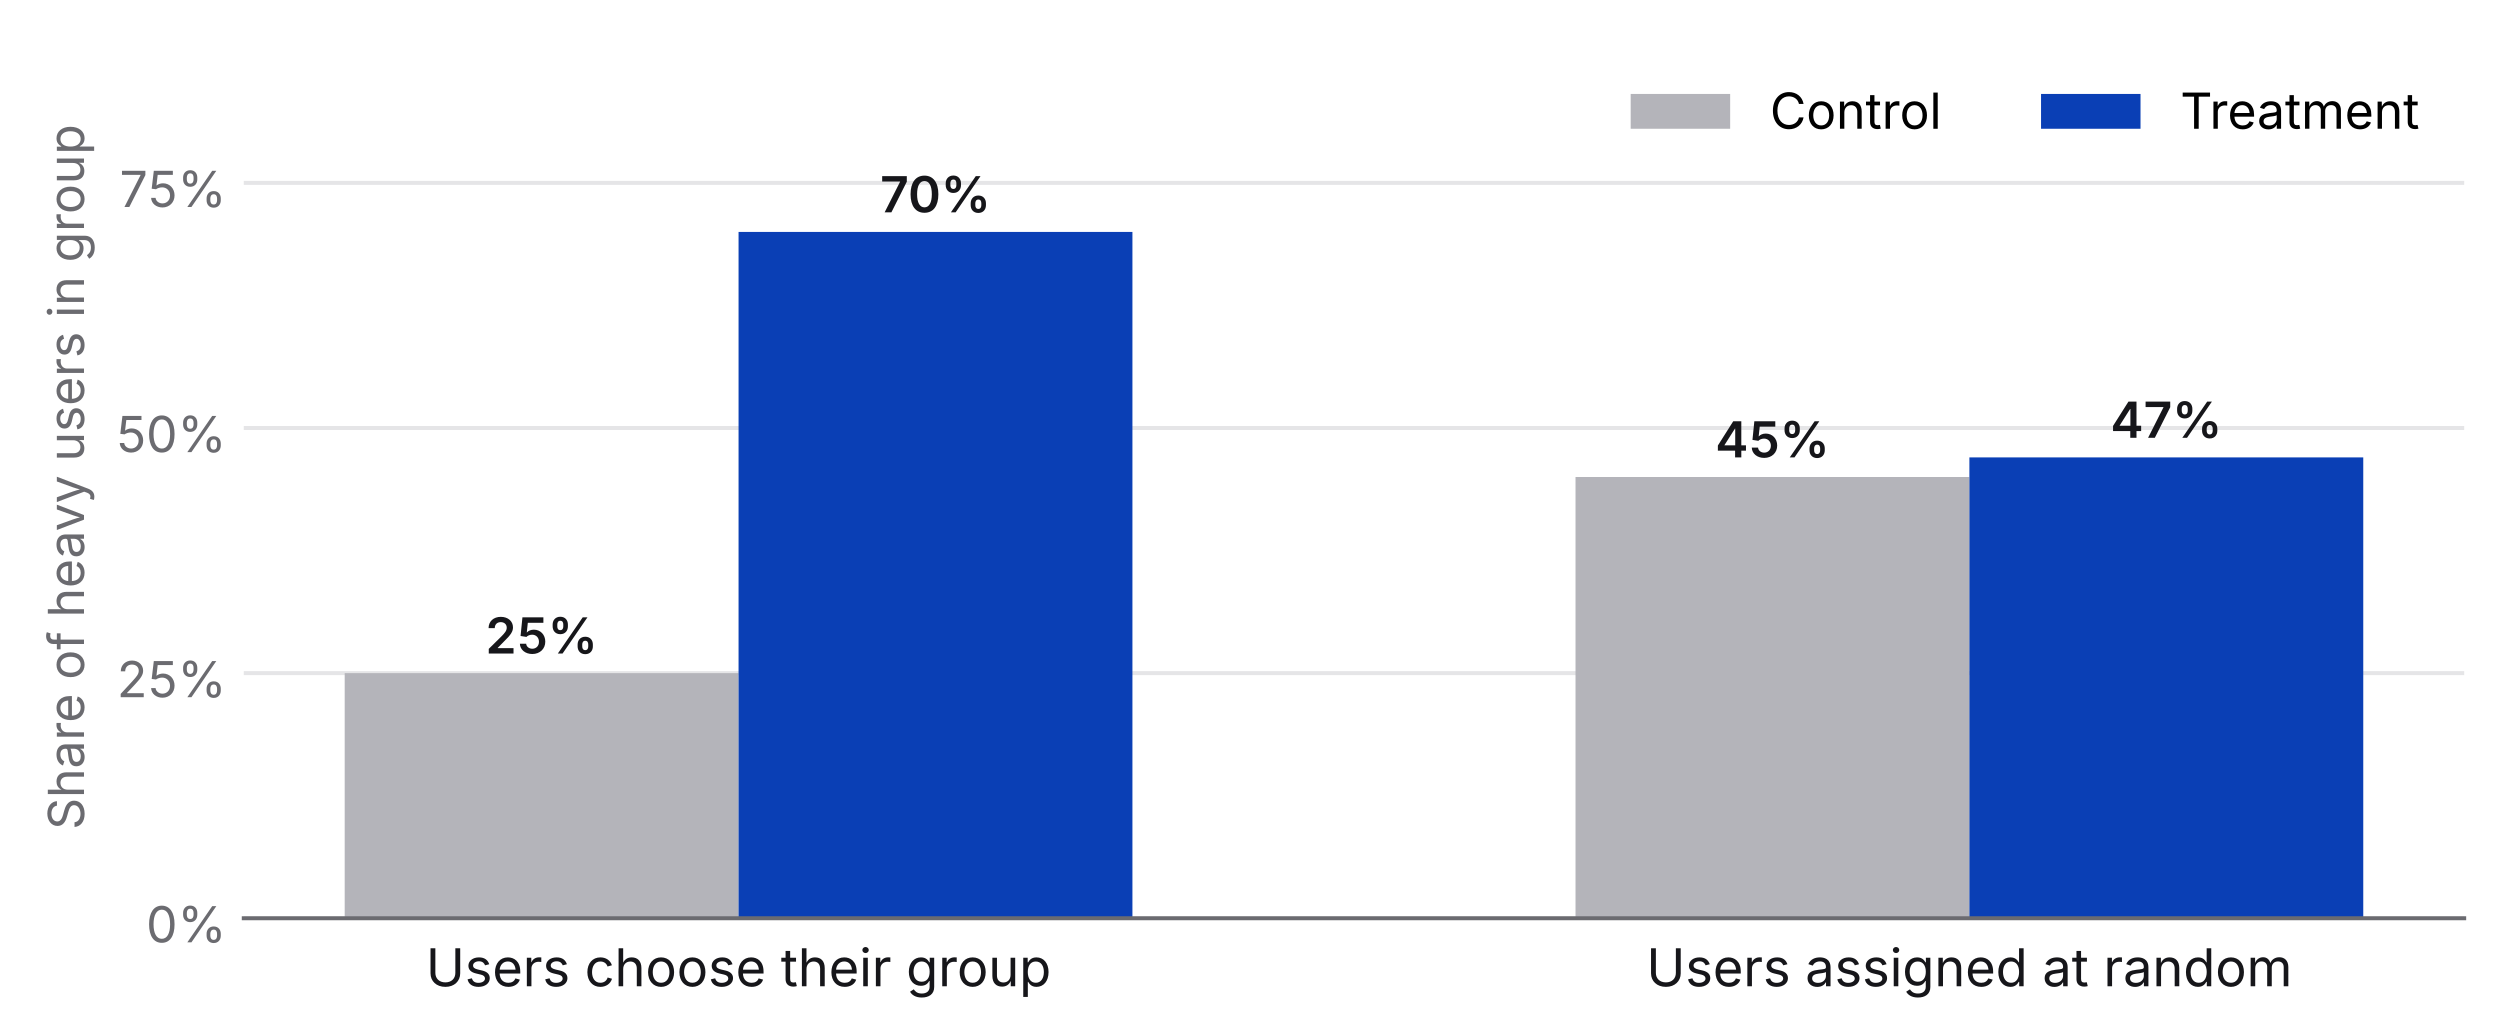
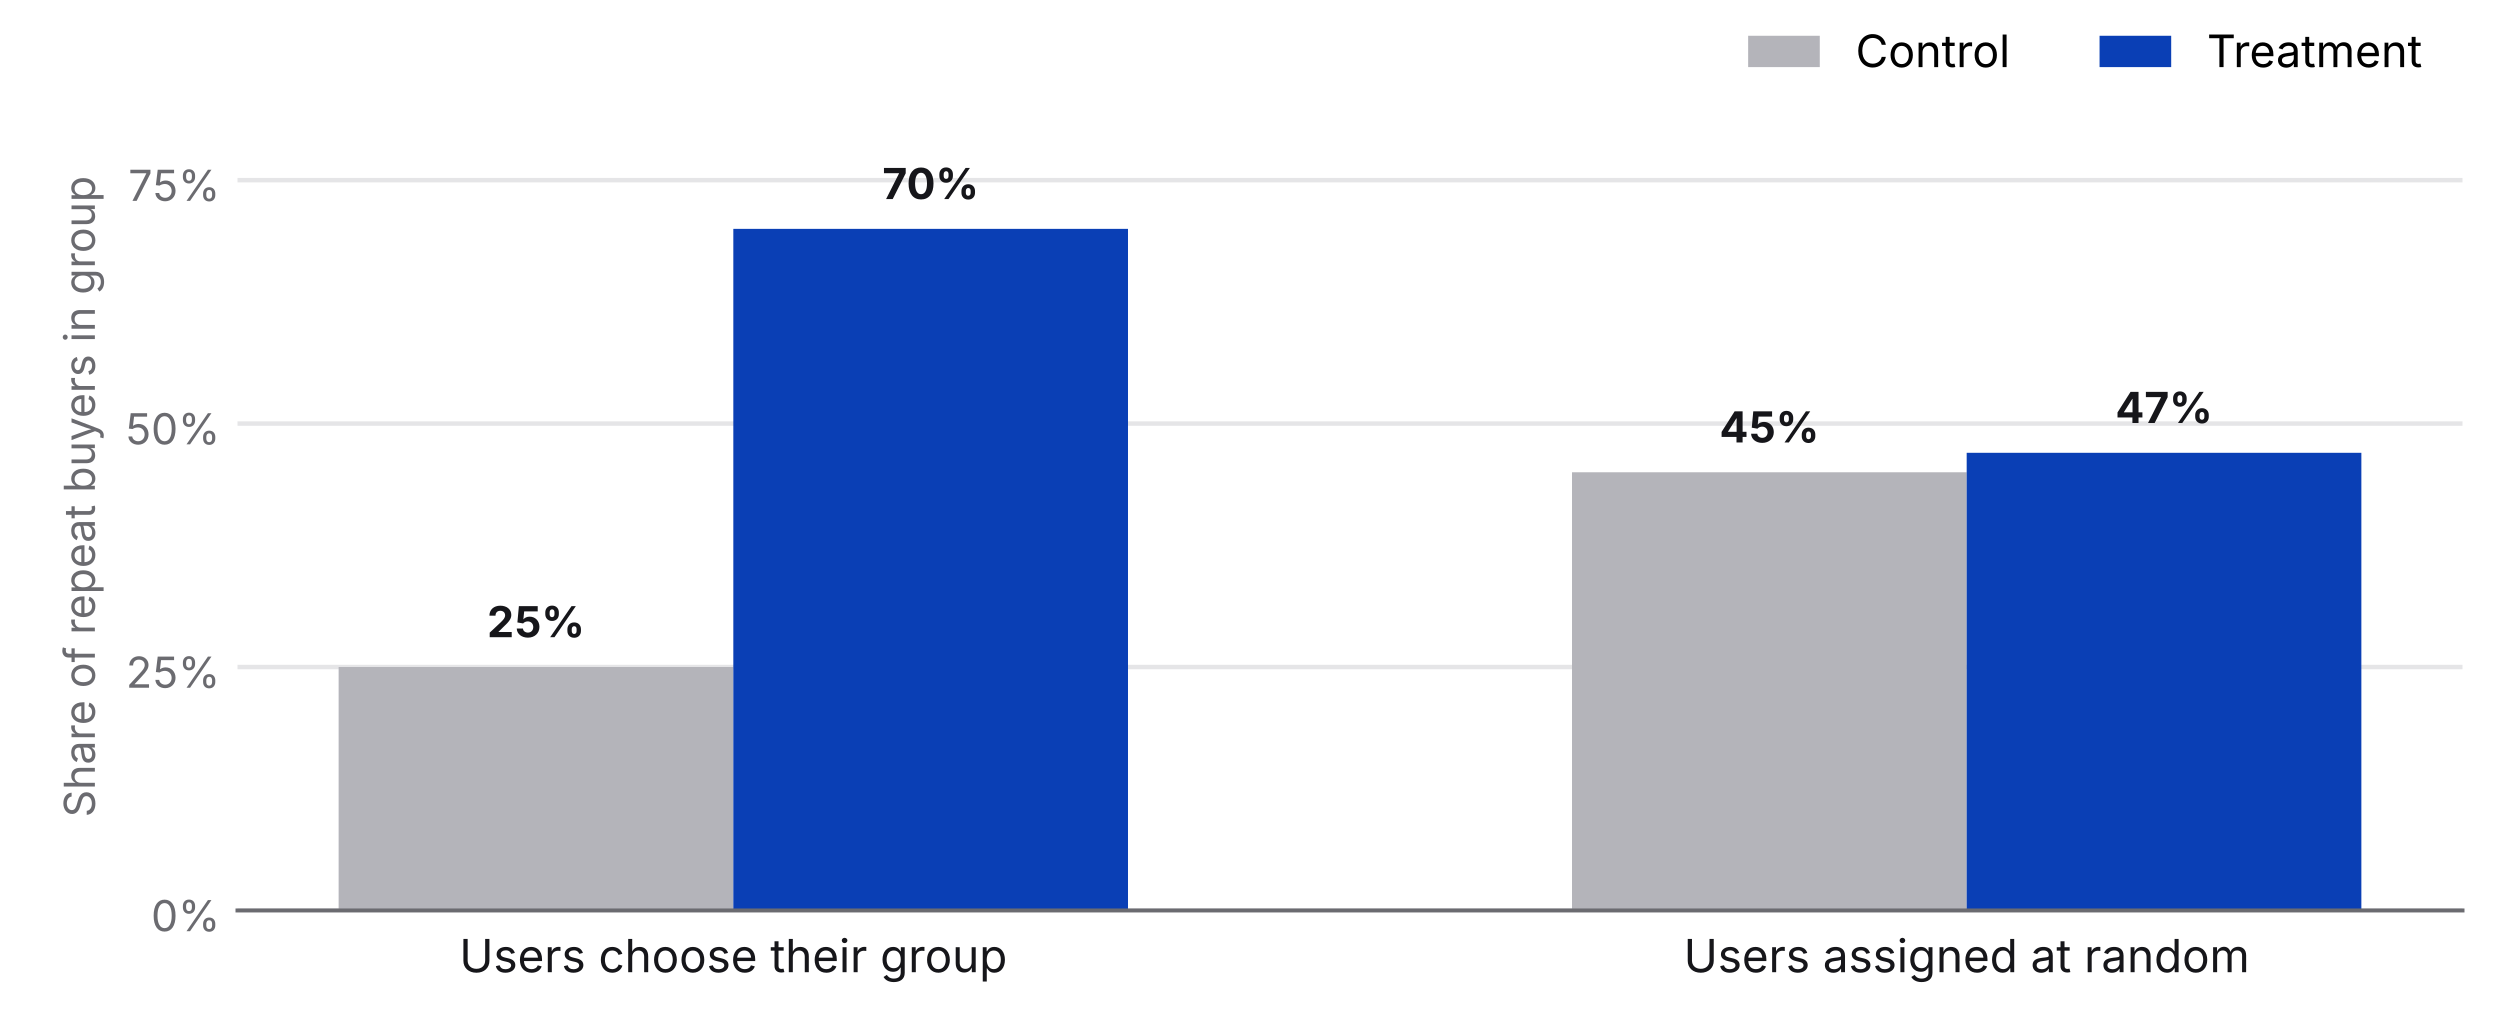
- <svg xmlns="http://www.w3.org/2000/svg" xmlns:xlink="http://www.w3.org/1999/xlink" width="502.607pt" height="208.013pt" viewBox="0 0 502.607 208.013" version="1.1">
+ <svg xmlns="http://www.w3.org/2000/svg" xmlns:xlink="http://www.w3.org/1999/xlink" width="502.6pt" height="208pt" viewBox="0 0 502.6 208" version="1.1">
  <defs>
    <style type="text/css">*{stroke-linejoin: round; stroke-linecap: butt}</style>
  </defs>
  <g id="figure_1">
    <g id="patch_1">
-       <path d="M 0 208.013  L 502.607 208.013  L 502.607 0  L 0 0  L 0 208.013  z " style="fill: none" />
+       <path d="M 0 208  L 502.6 208  L 502.6 0  L 0 0  L 0 208  z " style="fill: none" />
    </g>
    <g id="axes_1">
      <g id="patch_2">
-         <path d="M 49.007 184.608  L 495.407 184.608  L 495.407 7.2  L 49.007 7.2  L 49.007 184.608  z " style="fill: none" />
+         <path d="M 47.747 183.04  L 495.061 183.04  L 495.061 16.64  L 47.747 16.64  L 47.747 183.04  z " style="fill: none" />
      </g>
      <g id="matplotlib.axis_1">
        <g id="xtick_1">
          <g id="line2d_1" />
          <g id="text_1">
-             <g style="fill: #16161a" transform="translate(85.6292 198.2799) scale(0.105 -0.105)">
+             <g style="fill: #16161a" transform="translate(92.35428 195.4525) scale(0.092 -0.092)">
              <defs>
                <path id="Inter-Regular-1a9" d="M 2384 -75  C 3481 -75 4200 625 4200 1584  L 4200 4656  L 3606 4656  L 3606 1631  C 3606 963 3144 475 2384 475  C 1622 475 1156 963 1156 1631  L 1156 4656  L 563 4656  L 563 1584  C 563 625 1281 -75 2384 -75  z " transform="scale(0.015625)" />
                <path id="Inter-Regular-369" d="M 1681 -75  C 2500 -75 3059 372 3059 984  C 3059 1463 2763 1778 2128 1928  L 1600 2053  C 1191 2150 1013 2294 1013 2553  C 1013 2844 1325 3059 1741 3059  C 2191 3059 2388 2816 2484 2566  L 2994 2697  C 2834 3188 2456 3538 1738 3538  C 994 3538 444 3119 444 2519  C 444 2028 747 1716 1381 1566  L 1963 1428  C 2306 1347 2475 1188 2475 947  C 2475 659 2163 419 1675 419  C 1256 419 972 591 872 975  L 338 847  C 463 244 963 -75 1681 -75  z " transform="scale(0.015625)" />
                <path id="Inter-Regular-267" d="M 1963 -75  C 2678 -75 3200 284 3363 813  L 2819 963  C 2688 606 2378 425 1966 425  C 1347 425 922 825 894 1556  L 3419 1556  L 3419 1791  C 3419 3081 2638 3538 1897 3538  C 944 3538 325 2791 325 1719  C 325 644 950 -75 1963 -75  z M 897 2031  C 931 2566 1297 3038 1897 3038  C 2472 3038 2794 2625 2847 2031  L 897 2031  z " transform="scale(0.015625)" />
                <path id="Inter-Regular-356" d="M 494 0  L 1056 0  L 1056 2188  C 1056 2659 1425 3000 1928 3000  C 2078 3000 2231 2975 2266 2969  L 2266 3534  C 2200 3538 2063 3544 1981 3544  C 1566 3544 1203 3309 1075 2956  L 1038 2956  L 1038 3494  L 494 3494  L 494 0  z " transform="scale(0.015625)" />
                <path id="Inter-Regular-6eb" transform="scale(0.015625)" />
                <path id="Inter-Regular-24b" d="M 1916 -75  C 2600 -75 3156 297 3344 919  L 2806 1072  C 2703 694 2384 428 1916 428  C 1219 428 897 1038 897 1725  C 897 2422 1219 3034 1916 3034  C 2375 3034 2688 2778 2791 2419  L 3331 2572  C 3141 3181 2591 3538 1916 3538  C 966 3538 325 2819 325 1725  C 325 647 966 -75 1916 -75  z " transform="scale(0.015625)" />
                <path id="Inter-Regular-29f" d="M 1056 2094  C 1056 2691 1434 3031 1938 3031  C 2425 3031 2725 2709 2725 2172  L 2725 0  L 3291 0  L 3291 2219  C 3291 3103 2813 3538 2106 3538  C 1650 3538 1284 3353 1056 2888  L 1056 4656  L 494 4656  L 494 0  L 1056 0  L 1056 2094  z " transform="scale(0.015625)" />
                <path id="Inter-Regular-318" d="M 1916 -75  C 2869 -75 3513 647 3513 1725  C 3513 2819 2869 3538 1916 3538  C 966 3538 325 2819 325 1725  C 325 647 966 -75 1916 -75  z M 1916 428  C 1219 428 897 1038 897 1725  C 897 2422 1219 3034 1916 3034  C 2622 3034 2944 2419 2944 1725  C 2944 1038 2622 428 1916 428  z " transform="scale(0.015625)" />
                <path id="Inter-Regular-37b" d="M 1869 3494  L 1150 3494  L 1150 4325  L 588 4325  L 588 3494  L 63 3494  L 63 3013  L 588 3013  L 588 863  C 588 291 944 -44 1547 -44  C 1691 -44 1850 -22 1966 19  L 1850 494  C 1756 475 1634 456 1563 456  C 1266 456 1150 594 1150 906  L 1150 3013  L 1869 3013  L 1869 3494  z " transform="scale(0.015625)" />
                <path id="Inter-Regular-2b2" d="M 494 0  L 1056 0  L 1056 3494  L 494 3494  L 494 0  z M 778 4066  C 994 4066 1172 4231 1172 4438  C 1172 4644 994 4809 778 4809  C 566 4809 388 4644 388 4438  C 388 4231 566 4066 778 4066  z " transform="scale(0.015625)" />
                <path id="Inter-Regular-293" d="M 1909 -1381  C 2759 -1381 3431 -994 3431 -91  L 3431 3494  L 2884 3494  L 2884 2934  L 2831 2934  C 2713 3122 2488 3538 1813 3538  C 941 3538 325 2844 325 1763  C 325 666 963 56 1800 56  C 2475 56 2697 441 2816 641  L 2869 641  L 2869 -59  C 2869 -634 2466 -891 1909 -891  C 1294 -891 1075 -578 928 -375  L 472 -669  C 688 -1053 1134 -1381 1909 -1381  z M 1894 556  C 1238 556 897 1056 897 1775  C 897 2472 1228 3034 1894 3034  C 2538 3034 2875 2516 2875 1775  C 2875 1013 2528 556 1894 556  z " transform="scale(0.015625)" />
                <path id="Inter-Regular-395" d="M 1678 -44  C 2138 -44 2519 144 2747 653  L 2747 0  L 3291 0  L 3291 3494  L 2725 3494  L 2725 1400  C 2725 803 2347 463 1847 463  C 1359 463 1056 784 1056 1322  L 1056 3494  L 494 3494  L 494 1275  C 494 391 972 -44 1678 -44  z " transform="scale(0.015625)" />
                <path id="Inter-Regular-34d" d="M 494 -1306  L 1056 -1306  L 1056 541  L 1100 541  C 1216 347 1450 -75 2116 -75  C 2988 -75 3594 625 3594 1738  C 3594 2844 2984 3538 2113 3538  C 1431 3538 1216 3119 1100 2934  L 1038 2934  L 1038 3494  L 494 3494  L 494 -1306  z M 2031 428  C 1397 428 1050 966 1050 1744  C 1050 2516 1388 3034 2031 3034  C 2694 3034 3022 2469 3022 1744  C 3022 1009 2684 428 2031 428  z " transform="scale(0.015625)" />
              </defs>
              <use xlink:href="#Inter-Regular-1a9" />
              <use xlink:href="#Inter-Regular-369" transform="translate(74.42188 0)" />
              <use xlink:href="#Inter-Regular-267" transform="translate(127.2031 0)" />
              <use xlink:href="#Inter-Regular-356" transform="translate(185.5 0)" />
              <use xlink:href="#Inter-Regular-369" transform="translate(223.1406 0)" />
              <use xlink:href="#Inter-Regular-6eb" transform="translate(275.9219 0)" />
              <use xlink:href="#Inter-Regular-24b" transform="translate(304.0469 0)" />
              <use xlink:href="#Inter-Regular-29f" transform="translate(361.1719 0)" />
              <use xlink:href="#Inter-Regular-318" transform="translate(420.2969 0)" />
              <use xlink:href="#Inter-Regular-318" transform="translate(480.2656 0)" />
              <use xlink:href="#Inter-Regular-369" transform="translate(540.2344 0)" />
              <use xlink:href="#Inter-Regular-267" transform="translate(593.0156 0)" />
              <use xlink:href="#Inter-Regular-6eb" transform="translate(651.3125 0)" />
              <use xlink:href="#Inter-Regular-37b" transform="translate(679.4375 0)" />
              <use xlink:href="#Inter-Regular-29f" transform="translate(712.1562 0)" />
              <use xlink:href="#Inter-Regular-267" transform="translate(771.2812 0)" />
              <use xlink:href="#Inter-Regular-2b2" transform="translate(829.5781 0)" />
              <use xlink:href="#Inter-Regular-356" transform="translate(853.7969 0)" />
              <use xlink:href="#Inter-Regular-6eb" transform="translate(891.4375 0)" />
              <use xlink:href="#Inter-Regular-293" transform="translate(919.5625 0)" />
              <use xlink:href="#Inter-Regular-356" transform="translate(980.8906 0)" />
              <use xlink:href="#Inter-Regular-318" transform="translate(1016.875 0)" />
              <use xlink:href="#Inter-Regular-395" transform="translate(1076.844 0)" />
              <use xlink:href="#Inter-Regular-34d" transform="translate(1135.969 0)" />
            </g>
          </g>
        </g>
        <g id="xtick_2">
          <g id="line2d_2" />
          <g id="text_2">
-             <g style="fill: #16161a" transform="translate(331.0047 198.2799) scale(0.105 -0.105)">
+             <g style="fill: #16161a" transform="translate(338.4933 195.4525) scale(0.092 -0.092)">
              <defs>
                <path id="Inter-Regular-1fc" d="M 1472 -81  C 2063 -81 2391 228 2509 475  L 2547 475  L 2547 0  L 3100 0  L 3100 2303  C 3100 3394 2259 3538 1791 3538  C 1250 3538 650 3344 381 2709  L 922 2531  C 1031 2775 1303 3044 1806 3044  C 2291 3044 2538 2794 2538 2359  L 2538 2341  C 2538 2081 2263 2100 1641 2022  C 994 1941 281 1794 281 994  C 281 306 809 -81 1472 -81  z M 1569 416  C 1150 416 847 603 847 966  C 847 1363 1206 1494 1616 1547  C 1831 1575 2444 1638 2538 1747  L 2538 1263  C 2538 834 2191 416 1569 416  z " transform="scale(0.015625)" />
                <path id="Inter-Regular-307" d="M 1056 2094  C 1056 2691 1434 3031 1938 3031  C 2425 3031 2725 2709 2725 2172  L 2725 0  L 3288 0  L 3288 2219  C 3288 3103 2813 3538 2106 3538  C 1638 3538 1263 3341 1038 2847  L 1034 3494  L 494 3494  L 494 0  L 1056 0  L 1056 2094  z " transform="scale(0.015625)" />
                <path id="Inter-Regular-256" d="M 1803 -75  C 2469 -75 2703 347 2819 541  L 2881 541  L 2881 0  L 3425 0  L 3425 4656  L 2863 4656  L 2863 2934  L 2819 2934  C 2703 3119 2488 3538 1806 3538  C 934 3538 325 2844 325 1738  C 325 625 931 -75 1803 -75  z M 1888 428  C 1234 428 897 1009 897 1744  C 897 2469 1225 3034 1888 3034  C 2531 3034 2869 2516 2869 1744  C 2869 966 2522 428 1888 428  z " transform="scale(0.015625)" />
                <path id="Inter-Regular-300" d="M 494 0  L 1056 0  L 1056 2200  C 1056 2756 1428 3044 1838 3044  C 2231 3044 2522 2784 2522 2397  L 2522 0  L 3084 0  L 3084 2281  C 3084 2722 3372 3044 3844 3044  C 4219 3044 4547 2844 4547 2341  L 4547 0  L 5113 0  L 5113 2356  C 5113 3166 4619 3556 4013 3556  C 3506 3556 3078 3284 2913 2844  C 2788 3275 2481 3556 2022 3556  C 1609 3556 1216 3325 1044 2853  L 1041 3494  L 494 3494  L 494 0  z " transform="scale(0.015625)" />
              </defs>
              <use xlink:href="#Inter-Regular-1a9" />
              <use xlink:href="#Inter-Regular-369" transform="translate(74.42188 0)" />
              <use xlink:href="#Inter-Regular-267" transform="translate(127.2031 0)" />
              <use xlink:href="#Inter-Regular-356" transform="translate(185.5 0)" />
              <use xlink:href="#Inter-Regular-369" transform="translate(223.1406 0)" />
              <use xlink:href="#Inter-Regular-6eb" transform="translate(275.9219 0)" />
              <use xlink:href="#Inter-Regular-1fc" transform="translate(304.0469 0)" />
              <use xlink:href="#Inter-Regular-369" transform="translate(360.2031 0)" />
              <use xlink:href="#Inter-Regular-369" transform="translate(412.9844 0)" />
              <use xlink:href="#Inter-Regular-2b2" transform="translate(465.7656 0)" />
              <use xlink:href="#Inter-Regular-293" transform="translate(489.9844 0)" />
              <use xlink:href="#Inter-Regular-307" transform="translate(551.3125 0)" />
              <use xlink:href="#Inter-Regular-267" transform="translate(610.3906 0)" />
              <use xlink:href="#Inter-Regular-256" transform="translate(668.6875 0)" />
              <use xlink:href="#Inter-Regular-6eb" transform="translate(729.9219 0)" />
              <use xlink:href="#Inter-Regular-1fc" transform="translate(758.0469 0)" />
              <use xlink:href="#Inter-Regular-37b" transform="translate(814.2031 0)" />
              <use xlink:href="#Inter-Regular-6eb" transform="translate(846.9219 0)" />
              <use xlink:href="#Inter-Regular-356" transform="translate(875.0469 0)" />
              <use xlink:href="#Inter-Regular-1fc" transform="translate(912.6875 0)" />
              <use xlink:href="#Inter-Regular-307" transform="translate(968.8438 0)" />
              <use xlink:href="#Inter-Regular-256" transform="translate(1027.922 0)" />
              <use xlink:href="#Inter-Regular-318" transform="translate(1089.156 0)" />
              <use xlink:href="#Inter-Regular-300" transform="translate(1149.125 0)" />
            </g>
          </g>
        </g>
      </g>
      <g id="matplotlib.axis_2">
        <g id="ytick_1">
          <g id="line2d_3">
-             <path d="M 49.007 184.608  L 495.407 184.608  " clip-path="url(#p4445a30330)" style="fill: none; stroke: #e5e5e7; stroke-width: 0.8; stroke-linecap: square" />
+             <path d="M 47.747 183.04  L 495.061 183.04  " clip-path="url(#p4c37314c93)" style="fill: none; stroke: #e5e5e7; stroke-width: 0.9; stroke-linecap: square" />
          </g>
          <g id="line2d_4" />
          <g id="text_3">
-             <g style="fill: #6b6b70" transform="translate(29.3793 189.4518) scale(0.1 -0.1)">
+             <g style="fill: #6b6b70" transform="translate(30.37681 187.2056) scale(0.086 -0.086)">
              <defs>
                <path id="Inter-Regular-53f" d="M 2019 -63  C 3059 -63 3656 809 3656 2325  C 3656 3834 3050 4719 2019 4719  C 988 4719 381 3834 381 2325  C 381 806 981 -63 2019 -63  z M 2019 456  C 1338 456 953 1144 953 2325  C 953 3509 1338 4203 2019 4203  C 2700 4203 3084 3513 3084 2325  C 3084 1144 2700 456 2019 456  z " transform="scale(0.015625)" />
                <path id="Inter-Regular-6ca" d="M 4656 -91  C 5247 -91 5566 344 5566 856  L 5566 1100  C 5566 1609 5256 2044 4656 2044  C 4069 2044 3741 1613 3741 1100  L 3741 856  C 3741 344 4059 -91 4656 -91  z M 1634 2597  C 2225 2597 2544 3031 2544 3544  L 2544 3788  C 2544 4297 2234 4731 1634 4731  C 1047 4731 719 4300 719 3788  L 719 3544  C 719 3031 1038 2597 1634 2597  z M 1263 0  L 1791 0  L 4991 4656  L 4463 4656  L 1263 0  z M 4656 319  C 4334 319 4219 578 4219 856  L 4219 1100  C 4219 1375 4344 1638 4656 1638  C 4981 1638 5088 1375 5088 1100  L 5088 856  C 5088 578 4972 319 4656 319  z M 1634 3006  C 1313 3006 1197 3266 1197 3544  L 1197 3788  C 1197 4063 1322 4325 1634 4325  C 1959 4325 2066 4063 2066 3788  L 2066 3544  C 2066 3266 1950 3006 1634 3006  z " transform="scale(0.015625)" />
              </defs>
              <use xlink:href="#Inter-Regular-53f" />
              <use xlink:href="#Inter-Regular-6ca" transform="translate(63.09375 0)" />
            </g>
          </g>
        </g>
        <g id="ytick_2">
          <g id="line2d_5">
-             <path d="M 49.007 135.328  L 495.407 135.328  " clip-path="url(#p4445a30330)" style="fill: none; stroke: #e5e5e7; stroke-width: 0.8; stroke-linecap: square" />
+             <path d="M 47.747 134.099  L 495.061 134.099  " clip-path="url(#p4c37314c93)" style="fill: none; stroke: #e5e5e7; stroke-width: 0.9; stroke-linecap: square" />
          </g>
          <g id="line2d_6" />
          <g id="text_4">
-             <g style="fill: #6b6b70" transform="translate(23.51055 140.1718) scale(0.1 -0.1)">
+             <g style="fill: #6b6b70" transform="translate(25.32969 138.2644) scale(0.086 -0.086)">
              <defs>
                <path id="Inter-Regular-541" d="M 481 0  L 3447 0  L 3447 522  L 1300 522  L 1300 559  L 2319 1644  C 3141 2519 3369 2916 3369 3419  C 3369 4147 2778 4719 1947 4719  C 1119 4719 494 4159 494 3334  L 1063 3334  C 1063 3859 1400 4203 1931 4203  C 2428 4203 2806 3900 2806 3413  C 2806 2984 2544 2666 2028 2106  L 481 428  L 481 0  z " transform="scale(0.015625)" />
                <path id="Inter-Regular-545" d="M 1956 -63  C 2853 -63 3509 594 3509 1488  C 3509 2388 2881 3047 2028 3047  C 1706 3047 1397 2934 1206 2775  L 1181 2775  L 1341 4134  L 3291 4134  L 3291 4656  L 841 4656  L 566 2350  L 1122 2281  C 1306 2422 1631 2525 1919 2525  C 2503 2525 2928 2078 2928 1478  C 2928 888 2519 459 1956 459  C 1488 459 1106 759 1069 1175  L 494 1175  C 525 463 1138 -63 1956 -63  z " transform="scale(0.015625)" />
              </defs>
              <use xlink:href="#Inter-Regular-541" />
              <use xlink:href="#Inter-Regular-545" transform="translate(60.98438 0)" />
              <use xlink:href="#Inter-Regular-6ca" transform="translate(121.7812 0)" />
            </g>
          </g>
        </g>
        <g id="ytick_3">
          <g id="line2d_7">
-             <path d="M 49.007 86.048  L 495.407 86.048  " clip-path="url(#p4445a30330)" style="fill: none; stroke: #e5e5e7; stroke-width: 0.8; stroke-linecap: square" />
+             <path d="M 47.747 85.158  L 495.061 85.158  " clip-path="url(#p4c37314c93)" style="fill: none; stroke: #e5e5e7; stroke-width: 0.9; stroke-linecap: square" />
          </g>
          <g id="line2d_8" />
          <g id="text_5">
-             <g style="fill: #6b6b70" transform="translate(23.29961 90.89175) scale(0.1 -0.1)">
+             <g style="fill: #6b6b70" transform="translate(25.14828 89.32327) scale(0.086 -0.086)">
              <use xlink:href="#Inter-Regular-545" />
              <use xlink:href="#Inter-Regular-53f" transform="translate(60.79688 0)" />
              <use xlink:href="#Inter-Regular-6ca" transform="translate(123.8906 0)" />
            </g>
          </g>
        </g>
        <g id="ytick_4">
          <g id="line2d_9">
-             <path d="M 49.007 36.768  L 495.407 36.768  " clip-path="url(#p4445a30330)" style="fill: none; stroke: #e5e5e7; stroke-width: 0.8; stroke-linecap: square" />
+             <path d="M 47.747 36.216  L 495.061 36.216  " clip-path="url(#p4c37314c93)" style="fill: none; stroke: #e5e5e7; stroke-width: 0.9; stroke-linecap: square" />
          </g>
          <g id="line2d_10" />
          <g id="text_6">
-             <g style="fill: #6b6b70" transform="translate(24.04648 41.61175) scale(0.1 -0.1)">
+             <g style="fill: #6b6b70" transform="translate(25.79059 40.3821) scale(0.086 -0.086)">
              <defs>
                <path id="Inter-Regular-548" d="M 625 0  L 1250 0  L 3316 4103  L 3316 4656  L 306 4656  L 306 4134  L 2694 4134  L 2694 4097  L 625 0  z " transform="scale(0.015625)" />
              </defs>
              <use xlink:href="#Inter-Regular-548" />
              <use xlink:href="#Inter-Regular-545" transform="translate(55.625 0)" />
              <use xlink:href="#Inter-Regular-6ca" transform="translate(116.4219 0)" />
            </g>
          </g>
        </g>
        <g id="text_7">
-           <g style="fill: #6b6b70" transform="translate(16.8875 166.8235) rotate(-90) scale(0.1 -0.1)">
+           <g style="fill: #6b6b70" transform="translate(19.07387 164.3084) rotate(-90) scale(0.086 -0.086)">
            <defs>
              <path id="Inter-Regular-18e" d="M 2053 -81  C 3128 -81 3744 506 3744 1269  C 3744 2138 2925 2419 2425 2556  L 1959 2684  C 1619 2778 1072 2950 1072 3438  C 1072 3875 1472 4194 2075 4194  C 2628 4194 3047 3934 3100 3481  L 3681 3481  C 3653 4184 3013 4719 2094 4719  C 1194 4719 494 4197 494 3409  C 494 2791 931 2406 1681 2194  L 2244 2034  C 2741 1894 3166 1728 3166 1278  C 3166 781 2684 450 2053 450  C 1506 450 1019 691 972 1219  L 363 1219  C 416 438 1044 -81 2053 -81  z " transform="scale(0.015625)" />
              <path id="Inter-Regular-288" d="M 2119 3494  L 1313 3494  L 1313 3834  C 1313 4172 1463 4353 1809 4353  C 1966 4353 2053 4319 2113 4300  L 2269 4781  C 2184 4819 2009 4875 1744 4875  C 1234 4875 750 4566 750 3959  L 750 3494  L 63 3494  L 63 3013  L 750 3013  L 750 0  L 1313 0  L 1313 3013  L 2119 3013  L 2119 3494  z " transform="scale(0.015625)" />
-               <path id="Inter-Regular-3d6" d="M 1503 0  L 2094 0  L 3428 3494  L 2813 3494  L 2069 1422  C 1959 1119 1878 813 1800 522  C 1719 813 1638 1119 1528 1422  L 784 3494  L 169 3494  L 1503 0  z " transform="scale(0.015625)" />
+               <path id="Inter-Regular-243" d="M 2116 -75  C 2988 -75 3594 625 3594 1738  C 3594 2844 2984 3538 2113 3538  C 1431 3538 1216 3119 1100 2934  L 1056 2934  L 1056 4656  L 494 4656  L 494 0  L 1038 0  L 1038 541  L 1100 541  C 1216 347 1450 -75 2116 -75  z M 2031 428  C 1397 428 1050 966 1050 1744  C 1050 2516 1388 3034 2031 3034  C 2694 3034 3022 2469 3022 1744  C 3022 1009 2684 428 2031 428  z " transform="scale(0.015625)" />
              <path id="Inter-Regular-3e8" d="M 438 -1266  C 497 -1294 650 -1331 850 -1331  C 1344 -1331 1681 -1078 1894 -522  L 3428 3494  L 2816 3494  L 2066 1422  C 1956 1119 1875 816 1797 525  C 1716 816 1638 1116 1528 1422  L 784 3494  L 169 3494  L 1503 -19  L 1403 -309  C 1231 -809 984 -884 641 -794  L 581 -778  L 438 -1266  z " transform="scale(0.015625)" />
            </defs>
            <use xlink:href="#Inter-Regular-18e" />
            <use xlink:href="#Inter-Regular-29f" transform="translate(64.15625 0)" />
            <use xlink:href="#Inter-Regular-1fc" transform="translate(123.2812 0)" />
            <use xlink:href="#Inter-Regular-356" transform="translate(179.4375 0)" />
            <use xlink:href="#Inter-Regular-267" transform="translate(215.4219 0)" />
            <use xlink:href="#Inter-Regular-6eb" transform="translate(273.7188 0)" />
            <use xlink:href="#Inter-Regular-318" transform="translate(301.8438 0)" />
            <use xlink:href="#Inter-Regular-288" transform="translate(361.8125 0)" />
            <use xlink:href="#Inter-Regular-6eb" transform="translate(398.8281 0)" />
-             <use xlink:href="#Inter-Regular-29f" transform="translate(426.9531 0)" />
-             <use xlink:href="#Inter-Regular-267" transform="translate(486.0781 0)" />
-             <use xlink:href="#Inter-Regular-1fc" transform="translate(545.3594 0)" />
-             <use xlink:href="#Inter-Regular-3d6" transform="translate(600.0469 0)" />
-             <use xlink:href="#Inter-Regular-3e8" transform="translate(656.25 0)" />
-             <use xlink:href="#Inter-Regular-6eb" transform="translate(712.4531 0)" />
-             <use xlink:href="#Inter-Regular-395" transform="translate(740.5781 0)" />
-             <use xlink:href="#Inter-Regular-369" transform="translate(799.7031 0)" />
-             <use xlink:href="#Inter-Regular-267" transform="translate(852.4844 0)" />
-             <use xlink:href="#Inter-Regular-356" transform="translate(910.7812 0)" />
-             <use xlink:href="#Inter-Regular-369" transform="translate(948.4219 0)" />
-             <use xlink:href="#Inter-Regular-6eb" transform="translate(1001.203 0)" />
-             <use xlink:href="#Inter-Regular-2b2" transform="translate(1029.328 0)" />
-             <use xlink:href="#Inter-Regular-307" transform="translate(1053.547 0)" />
-             <use xlink:href="#Inter-Regular-6eb" transform="translate(1112.625 0)" />
-             <use xlink:href="#Inter-Regular-293" transform="translate(1140.75 0)" />
-             <use xlink:href="#Inter-Regular-356" transform="translate(1202.078 0)" />
-             <use xlink:href="#Inter-Regular-318" transform="translate(1238.062 0)" />
-             <use xlink:href="#Inter-Regular-395" transform="translate(1298.031 0)" />
-             <use xlink:href="#Inter-Regular-34d" transform="translate(1357.156 0)" />
+             <use xlink:href="#Inter-Regular-356" transform="translate(426.9531 0)" />
+             <use xlink:href="#Inter-Regular-267" transform="translate(462.9375 0)" />
+             <use xlink:href="#Inter-Regular-34d" transform="translate(521.2344 0)" />
+             <use xlink:href="#Inter-Regular-267" transform="translate(582.4688 0)" />
+             <use xlink:href="#Inter-Regular-1fc" transform="translate(641.75 0)" />
+             <use xlink:href="#Inter-Regular-37b" transform="translate(697.9062 0)" />
+             <use xlink:href="#Inter-Regular-6eb" transform="translate(730.625 0)" />
+             <use xlink:href="#Inter-Regular-243" transform="translate(758.75 0)" />
+             <use xlink:href="#Inter-Regular-395" transform="translate(819.9844 0)" />
+             <use xlink:href="#Inter-Regular-3e8" transform="translate(879.1094 0)" />
+             <use xlink:href="#Inter-Regular-267" transform="translate(933.3594 0)" />
+             <use xlink:href="#Inter-Regular-356" transform="translate(991.6562 0)" />
+             <use xlink:href="#Inter-Regular-369" transform="translate(1029.297 0)" />
+             <use xlink:href="#Inter-Regular-6eb" transform="translate(1082.078 0)" />
+             <use xlink:href="#Inter-Regular-2b2" transform="translate(1110.203 0)" />
+             <use xlink:href="#Inter-Regular-307" transform="translate(1134.422 0)" />
+             <use xlink:href="#Inter-Regular-6eb" transform="translate(1193.5 0)" />
+             <use xlink:href="#Inter-Regular-293" transform="translate(1221.625 0)" />
+             <use xlink:href="#Inter-Regular-356" transform="translate(1282.953 0)" />
+             <use xlink:href="#Inter-Regular-318" transform="translate(1318.938 0)" />
+             <use xlink:href="#Inter-Regular-395" transform="translate(1378.906 0)" />
+             <use xlink:href="#Inter-Regular-34d" transform="translate(1438.031 0)" />
          </g>
        </g>
      </g>
      <g id="patch_3">
-         <path d="M 69.298 184.608  L 148.482 184.608  L 148.482 135.328  L 69.298 135.328  z " clip-path="url(#p4445a30330)" style="fill: #b4b4ba" />
+         <path d="M 68.079 183.04  L 147.426 183.04  L 147.426 134.099  L 68.079 134.099  z " clip-path="url(#p4c37314c93)" style="fill: #b4b4ba" />
      </g>
      <g id="patch_4">
-         <path d="M 316.748 184.608  L 395.932 184.608  L 395.932 95.904  L 316.748 95.904  z " clip-path="url(#p4445a30330)" style="fill: #b4b4ba" />
+         <path d="M 316.036 183.04  L 395.382 183.04  L 395.382 94.946  L 316.036 94.946  z " clip-path="url(#p4c37314c93)" style="fill: #b4b4ba" />
      </g>
      <g id="patch_5">
-         <path d="M 148.482 184.608  L 227.666 184.608  L 227.666 46.624  L 148.482 46.624  z " clip-path="url(#p4445a30330)" style="fill: #0a3fb5" />
+         <path d="M 147.426 183.04  L 226.772 183.04  L 226.772 46.005  L 147.426 46.005  z " clip-path="url(#p4c37314c93)" style="fill: #0a3fb5" />
      </g>
      <g id="patch_6">
-         <path d="M 395.932 184.608  L 475.117 184.608  L 475.117 91.962  L 395.932 91.962  z " clip-path="url(#p4445a30330)" style="fill: #0a3fb5" />
+         <path d="M 395.382 183.04  L 474.729 183.04  L 474.729 91.031  L 395.382 91.031  z " clip-path="url(#p4c37314c93)" style="fill: #0a3fb5" />
      </g>
      <g id="patch_7">
-         <path d="M 49.007 184.608  L 495.407 184.608  " style="fill: none; stroke: #6b6b70; stroke-width: 0.8; stroke-linejoin: miter; stroke-linecap: square" />
+         <path d="M 47.747 183.04  L 495.061 183.04  " style="fill: none; stroke: #6b6b70; stroke-width: 0.8; stroke-linejoin: miter; stroke-linecap: square" />
      </g>
      <g id="text_8">
-         <g style="fill: #16161a" transform="translate(97.60832 131.3856) scale(0.1 -0.1)">
+         <g style="fill: #16161a" transform="translate(97.92838 128.1091) scale(0.086 -0.086)">
          <defs>
-             <path id="Inter-SemiBold-541" d="M 419 0  L 3603 0  L 3603 697  L 1575 697  L 1575 731  L 2384 1556  C 3294 2434 3534 2853 3534 3369  C 3534 4147 2903 4719 1969 4719  C 1047 4719 394 4144 394 3263  L 1191 3263  C 1191 3741 1491 4038 1959 4038  C 2400 4038 2731 3766 2731 3328  C 2731 2934 2488 2653 2034 2191  L 419 600  L 419 0  z " transform="scale(0.015625)" />
-             <path id="Inter-SemiBold-545" d="M 2034 -63  C 3016 -63 3703 606 3703 1528  C 3703 2422 3078 3069 2234 3069  C 1859 3069 1522 2922 1347 2719  L 1322 2719  L 1456 3956  L 3459 3956  L 3459 4656  L 763 4656  L 522 2256  L 1278 2134  C 1434 2306 1728 2422 2013 2422  C 2522 2422 2891 2041 2891 1509  C 2891 984 2534 616 2034 616  C 1613 616 1269 881 1244 1263  L 434 1263  C 456 494 1125 -63 2034 -63  z " transform="scale(0.015625)" />
-             <path id="Inter-SemiBold-6ca" d="M 4822 -84  C 5456 -84 5800 372 5800 916  L 5800 1159  C 5800 1700 5466 2159 4822 2159  C 4194 2159 3838 1703 3838 1159  L 3838 916  C 3838 375 4181 -84 4822 -84  z M 1609 2488  C 2244 2488 2588 2944 2588 3488  L 2588 3731  C 2588 4272 2253 4731 1609 4731  C 981 4731 625 4275 625 3731  L 625 3488  C 625 2947 969 2488 1609 2488  z M 1294 0  L 1903 0  L 5103 4656  L 4494 4656  L 1294 0  z M 4822 434  C 4531 434 4431 672 4431 916  L 4431 1159  C 4431 1397 4534 1644 4822 1644  C 5122 1644 5206 1400 5206 1159  L 5206 916  C 5206 672 5113 434 4822 434  z M 1609 3006  C 1319 3006 1222 3244 1222 3488  L 1222 3731  C 1222 3969 1322 4216 1609 4216  C 1909 4216 1994 3972 1994 3731  L 1994 3488  C 1994 3244 1900 3006 1609 3006  z " transform="scale(0.015625)" />
+             <path id="Inter-Bold-541" d="M 388 0  L 3681 0  L 3681 784  L 1713 784  L 1713 819  L 2416 1513  C 3369 2391 3619 2822 3619 3344  C 3619 4150 2963 4719 1978 4719  C 1013 4719 344 4134 344 3228  L 1256 3228  C 1256 3681 1538 3956 1972 3956  C 2388 3956 2694 3700 2694 3284  C 2694 2909 2459 2647 2038 2234  L 388 688  L 388 0  z " transform="scale(0.015625)" />
+             <path id="Inter-Bold-545" d="M 2075 -63  C 3097 -63 3797 609 3797 1547  C 3797 2441 3178 3078 2338 3078  C 1934 3078 1584 2916 1419 2691  L 1394 2691  L 1516 3869  L 3541 3869  L 3541 4656  L 725 4656  L 500 2213  L 1356 2063  C 1500 2247 1778 2369 2056 2369  C 2534 2369 2872 2022 2872 1525  C 2872 1031 2541 694 2075 694  C 1675 694 1350 941 1331 1306  L 403 1306  C 422 509 1119 -63 2075 -63  z " transform="scale(0.015625)" />
+             <path id="Inter-Bold-6ca" d="M 4903 -81  C 5559 -81 5919 384 5919 944  L 5919 1188  C 5919 1747 5569 2216 4903 2216  C 4256 2216 3888 1747 3888 1188  L 3888 944  C 3888 391 4241 -81 4903 -81  z M 1597 2434  C 2253 2434 2613 2900 2613 3459  L 2613 3703  C 2613 4263 2263 4731 1597 4731  C 950 4731 581 4263 581 3703  L 581 3459  C 581 2906 934 2434 1597 2434  z M 1309 0  L 1956 0  L 5156 4656  L 4509 4656  L 1309 0  z M 1597 3006  C 1322 3006 1231 3231 1231 3459  L 1231 3703  C 1231 3922 1322 4163 1597 4163  C 1884 4163 1959 3928 1959 3703  L 1959 3459  C 1959 3231 1875 3006 1597 3006  z M 4903 491  C 4628 491 4541 716 4541 944  L 4541 1188  C 4541 1406 4628 1647 4903 1647  C 5194 1647 5266 1413 5266 1188  L 5266 944  C 5266 716 5184 491 4903 491  z " transform="scale(0.015625)" />
          </defs>
-           <use xlink:href="#Inter-SemiBold-541" />
-           <use xlink:href="#Inter-SemiBold-545" transform="translate(62.3125 0)" />
-           <use xlink:href="#Inter-SemiBold-6ca" transform="translate(125.2031 0)" />
+           <use xlink:href="#Inter-Bold-541" />
+           <use xlink:href="#Inter-Bold-545" transform="translate(62.98438 0)" />
+           <use xlink:href="#Inter-Bold-6ca" transform="translate(126.9062 0)" />
        </g>
      </g>
      <g id="text_9">
-         <g style="fill: #16161a" transform="translate(344.8436 91.9616) scale(0.1 -0.1)">
+         <g style="fill: #16161a" transform="translate(345.6856 88.95617) scale(0.086 -0.086)">
          <defs>
-             <path id="Inter-SemiBold-544" d="M 334 866  L 2550 866  L 2550 0  L 3350 0  L 3350 866  L 3950 866  L 3950 1553  L 3350 1553  L 3350 4656  L 2313 4656  L 334 1531  L 334 866  z M 2566 1553  L 1188 1553  L 1188 1591  L 2528 3706  L 2566 3706  L 2566 1553  z " transform="scale(0.015625)" />
+             <path id="Inter-Bold-544" d="M 316 828  L 2544 828  L 2544 0  L 3459 0  L 3459 828  L 4041 828  L 4041 1597  L 3459 1597  L 3459 4656  L 2263 4656  L 316 1581  L 316 828  z M 2563 1597  L 1278 1597  L 1278 1634  L 2525 3606  L 2563 3606  L 2563 1597  z " transform="scale(0.015625)" />
          </defs>
-           <use xlink:href="#Inter-SemiBold-544" />
-           <use xlink:href="#Inter-SemiBold-545" transform="translate(66.60938 0)" />
-           <use xlink:href="#Inter-SemiBold-6ca" transform="translate(129.5 0)" />
+           <use xlink:href="#Inter-Bold-544" />
+           <use xlink:href="#Inter-Bold-545" transform="translate(67.625 0)" />
+           <use xlink:href="#Inter-Bold-6ca" transform="translate(131.5469 0)" />
        </g>
      </g>
      <g id="text_10">
-         <g style="fill: #16161a" transform="translate(176.9509 42.6816) scale(0.1 -0.1)">
+         <g style="fill: #16161a" transform="translate(177.3982 40.015) scale(0.086 -0.086)">
          <defs>
-             <path id="Inter-SemiBold-548" d="M 578 0  L 1447 0  L 3428 3938  L 3428 4656  L 259 4656  L 259 3956  L 2559 3956  L 2559 3925  L 578 0  z " transform="scale(0.015625)" />
-             <path id="Inter-SemiBold-53f" d="M 2113 -63  C 3244 -63 3900 813 3900 2325  C 3900 3831 3238 4719 2113 4719  C 984 4719 322 3834 322 2325  C 322 813 981 -63 2113 -63  z M 2113 638  C 1500 638 1163 1250 1163 2325  C 1163 3400 1503 4022 2113 4022  C 2719 4022 3059 3403 3059 2325  C 3059 1250 2719 638 2113 638  z " transform="scale(0.015625)" />
+             <path id="Inter-Bold-548" d="M 553 0  L 1544 0  L 3488 3856  L 3488 4656  L 234 4656  L 234 3869  L 2491 3869  L 2491 3838  L 553 0  z " transform="scale(0.015625)" />
+             <path id="Inter-Bold-53f" d="M 2156 -63  C 3338 -63 4022 816 4022 2325  C 4022 3831 3331 4719 2156 4719  C 984 4719 294 3831 294 2325  C 294 816 981 -63 2156 -63  z M 2156 728  C 1581 728 1266 1303 1266 2325  C 1266 3347 1584 3931 2156 3931  C 2731 3931 3050 3350 3050 2325  C 3050 1303 2731 728 2156 728  z " transform="scale(0.015625)" />
          </defs>
-           <use xlink:href="#Inter-SemiBold-548" />
-           <use xlink:href="#Inter-SemiBold-53f" transform="translate(56.0625 0)" />
-           <use xlink:href="#Inter-SemiBold-6ca" transform="translate(122.0312 0)" />
+           <use xlink:href="#Inter-Bold-548" />
+           <use xlink:href="#Inter-Bold-53f" transform="translate(56.59375 0)" />
+           <use xlink:href="#Inter-Bold-6ca" transform="translate(124.0312 0)" />
        </g>
      </g>
      <g id="text_11">
-         <g style="fill: #16161a" transform="translate(424.2909 88.0192) scale(0.1 -0.1)">
-           <use xlink:href="#Inter-SemiBold-544" />
-           <use xlink:href="#Inter-SemiBold-548" transform="translate(66.60938 0)" />
-           <use xlink:href="#Inter-SemiBold-6ca" transform="translate(124.2344 0)" />
+         <g style="fill: #16161a" transform="translate(425.2797 85.04088) scale(0.086 -0.086)">
+           <use xlink:href="#Inter-Bold-544" />
+           <use xlink:href="#Inter-Bold-548" transform="translate(67.625 0)" />
+           <use xlink:href="#Inter-Bold-6ca" transform="translate(125.7812 0)" />
        </g>
      </g>
      <g id="legend_1">
        <g id="patch_8">
-           <path d="M 327.837 25.887  L 347.837 25.887  L 347.837 18.887  L 327.837 18.887  z " style="fill: #b4b4ba" />
+           <path d="M 351.448 13.491  L 365.848 13.491  L 365.848 7.191  L 351.448 7.191  z " style="fill: #b4b4ba" />
        </g>
        <g id="text_12">
-           <g transform="translate(355.8371 25.8875) scale(0.1 -0.1)">
+           <g transform="translate(373.0477 13.49075) scale(0.09 -0.09)">
            <defs>
              <path id="Inter-Regular-49" d="M 2447 -63  C 3400 -63 4163 519 4325 1466  L 3731 1466  C 3600 831 3056 488 2447 488  C 1613 488 959 1134 959 2325  C 959 3519 1609 4169 2447 4169  C 3053 4169 3600 3828 3731 3191  L 4325 3191  C 4159 4150 3391 4719 2447 4719  C 1253 4719 381 3803 381 2325  C 381 850 1253 -63 2447 -63  z " transform="scale(0.015625)" />
              <path id="Inter-Regular-2e2" d="M 1056 4656  L 494 4656  L 494 0  L 1056 0  L 1056 4656  z " transform="scale(0.015625)" />
            </defs>
            <use xlink:href="#Inter-Regular-49" />
            <use xlink:href="#Inter-Regular-318" transform="translate(73.04688 0)" />
            <use xlink:href="#Inter-Regular-307" transform="translate(133.0156 0)" />
            <use xlink:href="#Inter-Regular-37b" transform="translate(192.0938 0)" />
            <use xlink:href="#Inter-Regular-356" transform="translate(224.8125 0)" />
            <use xlink:href="#Inter-Regular-318" transform="translate(260.7969 0)" />
            <use xlink:href="#Inter-Regular-2e2" transform="translate(320.7656 0)" />
          </g>
        </g>
        <g id="patch_9">
-           <path d="M 410.336 25.887  L 430.336 25.887  L 430.336 18.887  L 410.336 18.887  z " style="fill: #0a3fb5" />
+           <path d="M 422.096 13.491  L 436.496 13.491  L 436.496 7.191  L 422.096 7.191  z " style="fill: #0a3fb5" />
        </g>
        <g id="text_13">
-           <g transform="translate(438.3355 25.8875) scale(0.1 -0.1)">
+           <g transform="translate(443.6963 13.49075) scale(0.09 -0.09)">
            <defs>
              <path id="Inter-Regular-19c" d="M 306 4131  L 1772 4131  L 1772 0  L 2366 0  L 2366 4131  L 3825 4131  L 3825 4656  L 306 4656  L 306 4131  z " transform="scale(0.015625)" />
            </defs>
            <use xlink:href="#Inter-Regular-19c" />
            <use xlink:href="#Inter-Regular-356" transform="translate(58.89062 0)" />
            <use xlink:href="#Inter-Regular-267" transform="translate(94.875 0)" />
            <use xlink:href="#Inter-Regular-1fc" transform="translate(154.1562 0)" />
            <use xlink:href="#Inter-Regular-37b" transform="translate(210.3125 0)" />
            <use xlink:href="#Inter-Regular-300" transform="translate(243.0312 0)" />
            <use xlink:href="#Inter-Regular-267" transform="translate(330.625 0)" />
            <use xlink:href="#Inter-Regular-307" transform="translate(388.9219 0)" />
            <use xlink:href="#Inter-Regular-37b" transform="translate(448 0)" />
          </g>
        </g>
      </g>
    </g>
  </g>
  <defs>
-     <clipPath id="p4445a30330">
-       <rect x="49.007" y="7.2" width="446.4" height="177.408" />
+     <clipPath id="p4c37314c93">
+       <rect x="47.747" y="16.64" width="447.314" height="166.4" />
    </clipPath>
  </defs>
</svg>
